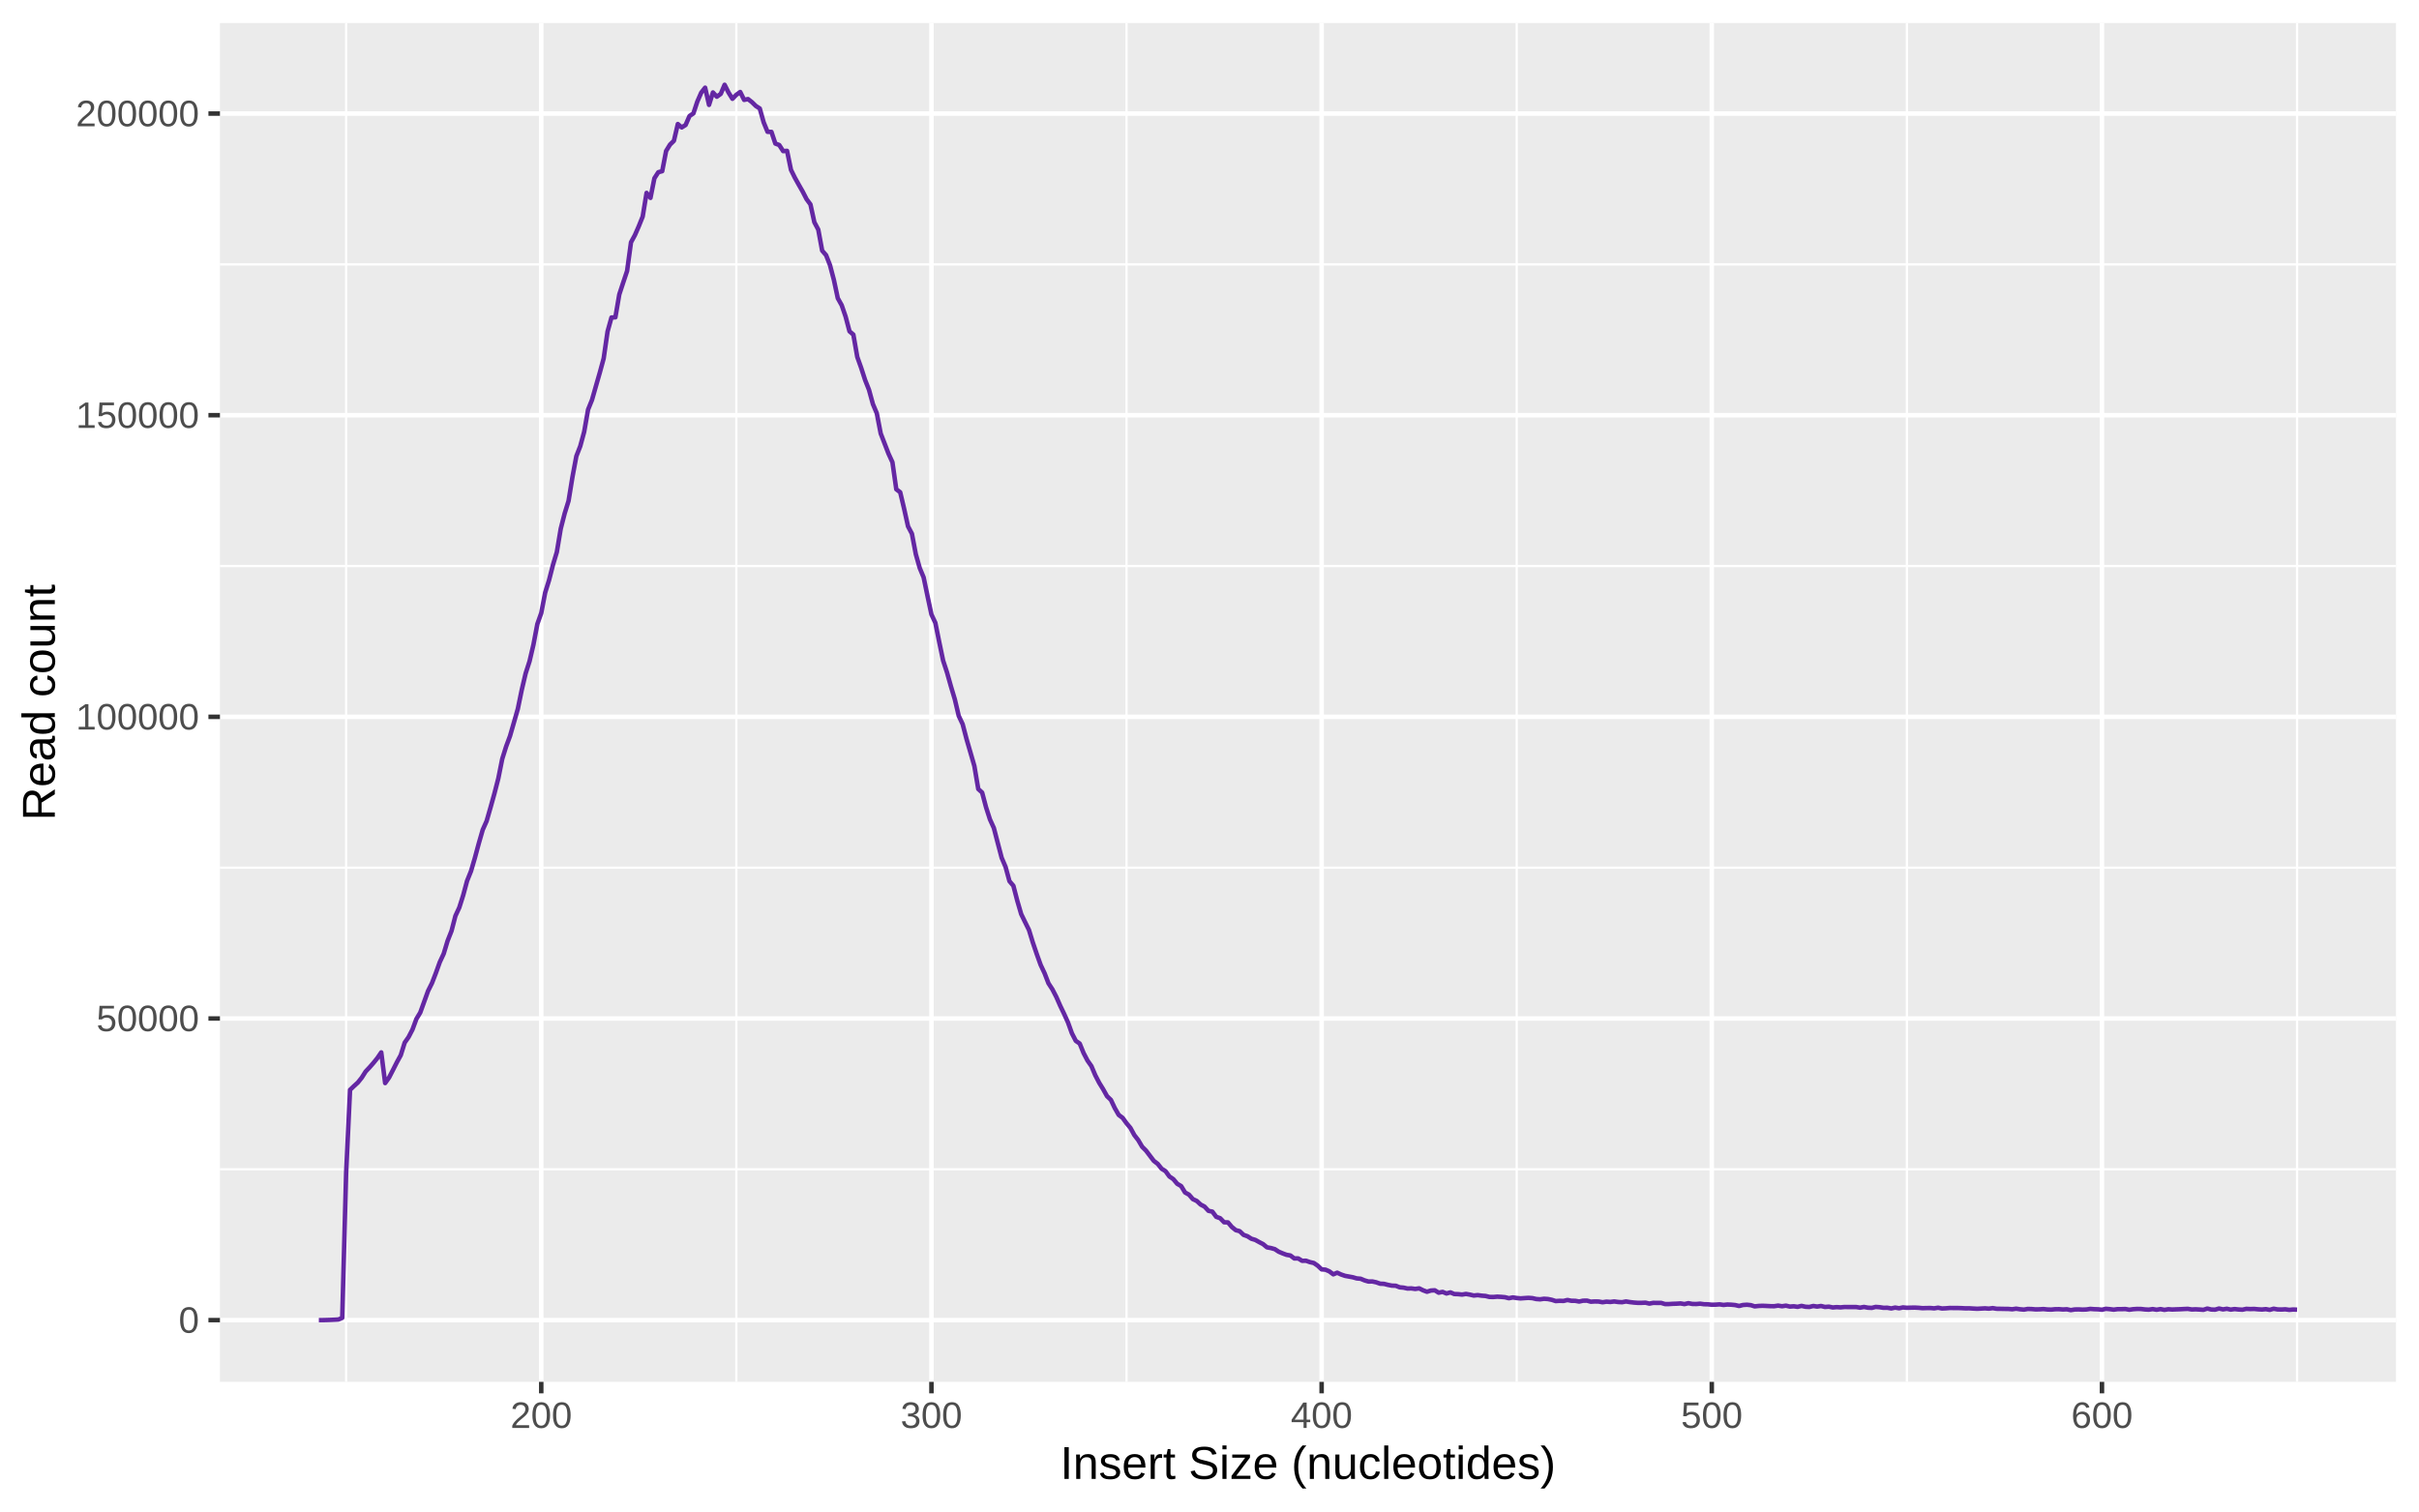
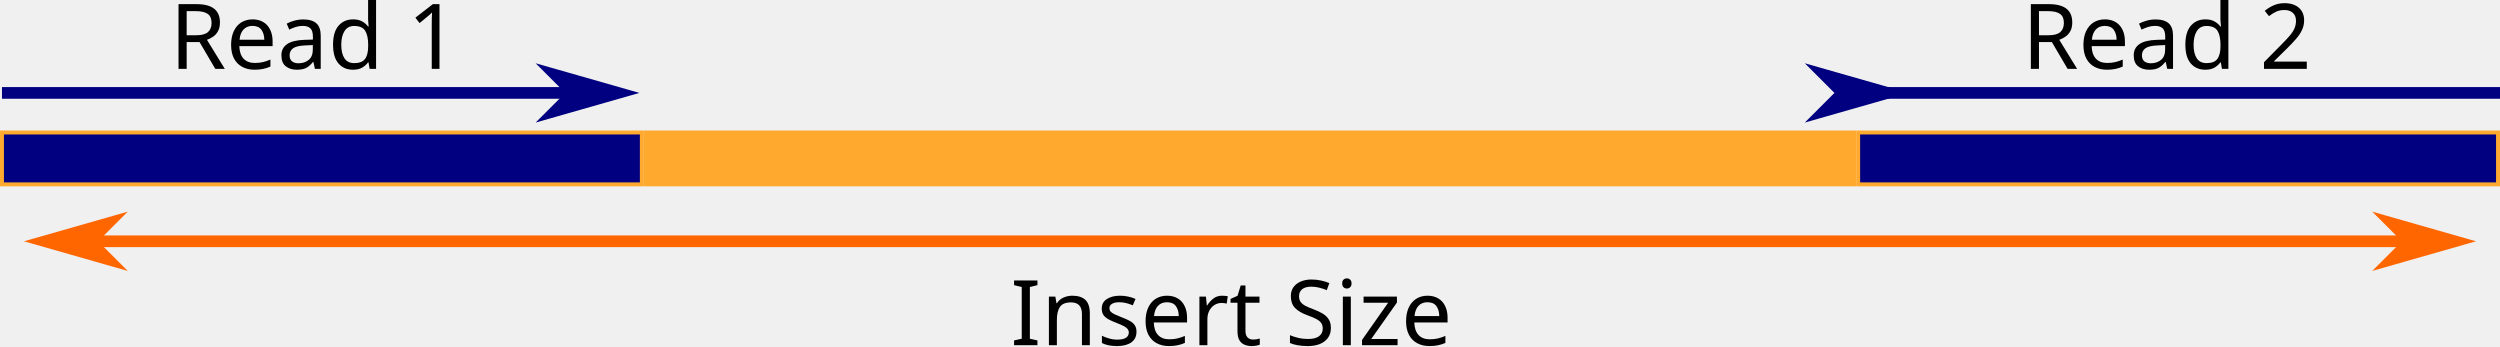
- <svg xmlns="http://www.w3.org/2000/svg" viewBox="0 0 576.00 360.00">
-   <defs>
-     <style type="text/css">
-     line, polyline, polygon, path, rect, circle {
-       fill: none;
-       stroke: #000000;
-       stroke-linecap: round;
-       stroke-linejoin: round;
-       stroke-miterlimit: 10.00;
-     }
-   </style>
+ <svg xmlns="http://www.w3.org/2000/svg" id="svg8" version="1.1" viewBox="0 0 484.818 67.189" height="67.189mm" width="484.818mm">
+   <defs id="defs2">
+     <marker style="overflow:visible" id="marker1959" refX="0" refY="0" orient="auto">
+       <path transform="matrix(0.4,0,0,0.4,4,0)" style="fill:#ff6600;fill-opacity:1;fill-rule:evenodd;stroke:#ff6600;stroke-width:1pt;stroke-opacity:1" d="M 0,0 5,-5 -12.5,0 5,5 Z" id="path1957" />
+     </marker>
+     <marker orient="auto" refY="0" refX="0" id="marker1613" style="overflow:visible">
+       <path id="path1611" d="M 0,0 5,-5 -12.5,0 5,5 Z" style="fill:#ff6600;fill-opacity:1;fill-rule:evenodd;stroke:#ff6600;stroke-width:1pt;stroke-opacity:1" transform="matrix(-0.4,0,0,-0.4,-4,0)" />
+     </marker>
+     <marker style="overflow:visible" id="Arrow1Mstart" refX="0" refY="0" orient="auto">
+       <path transform="matrix(0.4,0,0,0.4,4,0)" style="fill:#000080;fill-opacity:1;fill-rule:evenodd;stroke:#000080;stroke-width:1pt;stroke-opacity:1" d="M 0,0 5,-5 -12.5,0 5,5 Z" id="path837" />
+     </marker>
+     <marker style="overflow:visible" id="Arrow1Lstart" refX="0" refY="0" orient="auto">
+       <path transform="matrix(0.8,0,0,0.8,10,0)" style="fill:#000080;fill-opacity:1;fill-rule:evenodd;stroke:#000080;stroke-width:1pt;stroke-opacity:1" d="M 0,0 5,-5 -12.5,0 5,5 Z" id="path831" />
+     </marker>
+     <marker orient="auto" refY="0" refX="0" id="marker1453" style="overflow:visible">
+       <path id="path1451" d="M 0,0 5,-5 -12.5,0 5,5 Z" style="fill:#000080;fill-opacity:1;fill-rule:evenodd;stroke:#000080;stroke-width:1pt;stroke-opacity:1" transform="matrix(-0.4,0,0,-0.4,-4,0)" />
+     </marker>
+     <marker style="overflow:visible" id="Arrow1Mend" refX="0" refY="0" orient="auto">
+       <path transform="matrix(-0.4,0,0,-0.4,-4,0)" style="fill:#000080;fill-opacity:1;fill-rule:evenodd;stroke:#000080;stroke-width:1pt;stroke-opacity:1" d="M 0,0 5,-5 -12.5,0 5,5 Z" id="path840" />
+     </marker>
+     <marker style="overflow:visible" id="Arrow1Lend" refX="0" refY="0" orient="auto">
+       <path transform="matrix(-0.8,0,0,-0.8,-10,0)" style="fill:#000080;fill-opacity:1;fill-rule:evenodd;stroke:#000080;stroke-width:1pt;stroke-opacity:1" d="M 0,0 5,-5 -12.5,0 5,5 Z" id="path834" />
+     </marker>
  </defs>
-   <rect width="100%" height="100%" style="stroke: none; fill: #FFFFFF;" />
-   <rect x="0.00" y="0.00" width="576.00" height="360.00" style="stroke-width: 1.07; stroke: #FFFFFF; fill: #FFFFFF;" />
-   <defs>
-     <clipPath id="cpNTIuMzd8NTcwLjUyfDMyOS4xMnw1LjQ4">
-       <rect x="52.37" y="5.48" width="518.15" height="323.64" />
-     </clipPath>
-   </defs>
-   <rect x="52.37" y="5.48" width="518.15" height="323.64" style="stroke-width: 1.07; stroke: none; fill: #EBEBEB;" clip-path="url(#cpNTIuMzd8NTcwLjUyfDMyOS4xMnw1LjQ4)" />
-   <polyline points="52.37,278.49 570.52,278.49 " style="stroke-width: 0.53; stroke: #FFFFFF; stroke-linecap: butt;" clip-path="url(#cpNTIuMzd8NTcwLjUyfDMyOS4xMnw1LjQ4)" />
-   <polyline points="52.37,206.65 570.52,206.65 " style="stroke-width: 0.53; stroke: #FFFFFF; stroke-linecap: butt;" clip-path="url(#cpNTIuMzd8NTcwLjUyfDMyOS4xMnw1LjQ4)" />
-   <polyline points="52.37,134.81 570.52,134.81 " style="stroke-width: 0.53; stroke: #FFFFFF; stroke-linecap: butt;" clip-path="url(#cpNTIuMzd8NTcwLjUyfDMyOS4xMnw1LjQ4)" />
-   <polyline points="52.37,62.97 570.52,62.97 " style="stroke-width: 0.53; stroke: #FFFFFF; stroke-linecap: butt;" clip-path="url(#cpNTIuMzd8NTcwLjUyfDMyOS4xMnw1LjQ4)" />
-   <polyline points="82.42,329.12 82.42,5.48 " style="stroke-width: 0.53; stroke: #FFFFFF; stroke-linecap: butt;" clip-path="url(#cpNTIuMzd8NTcwLjUyfDMyOS4xMnw1LjQ4)" />
-   <polyline points="175.33,329.12 175.33,5.48 " style="stroke-width: 0.53; stroke: #FFFFFF; stroke-linecap: butt;" clip-path="url(#cpNTIuMzd8NTcwLjUyfDMyOS4xMnw1LjQ4)" />
-   <polyline points="268.24,329.12 268.24,5.48 " style="stroke-width: 0.53; stroke: #FFFFFF; stroke-linecap: butt;" clip-path="url(#cpNTIuMzd8NTcwLjUyfDMyOS4xMnw1LjQ4)" />
-   <polyline points="361.15,329.12 361.15,5.48 " style="stroke-width: 0.53; stroke: #FFFFFF; stroke-linecap: butt;" clip-path="url(#cpNTIuMzd8NTcwLjUyfDMyOS4xMnw1LjQ4)" />
-   <polyline points="454.06,329.12 454.06,5.48 " style="stroke-width: 0.53; stroke: #FFFFFF; stroke-linecap: butt;" clip-path="url(#cpNTIuMzd8NTcwLjUyfDMyOS4xMnw1LjQ4)" />
-   <polyline points="546.97,329.12 546.97,5.48 " style="stroke-width: 0.53; stroke: #FFFFFF; stroke-linecap: butt;" clip-path="url(#cpNTIuMzd8NTcwLjUyfDMyOS4xMnw1LjQ4)" />
-   <polyline points="52.37,314.41 570.52,314.41 " style="stroke-width: 1.07; stroke: #FFFFFF; stroke-linecap: butt;" clip-path="url(#cpNTIuMzd8NTcwLjUyfDMyOS4xMnw1LjQ4)" />
-   <polyline points="52.37,242.57 570.52,242.57 " style="stroke-width: 1.07; stroke: #FFFFFF; stroke-linecap: butt;" clip-path="url(#cpNTIuMzd8NTcwLjUyfDMyOS4xMnw1LjQ4)" />
-   <polyline points="52.37,170.73 570.52,170.73 " style="stroke-width: 1.07; stroke: #FFFFFF; stroke-linecap: butt;" clip-path="url(#cpNTIuMzd8NTcwLjUyfDMyOS4xMnw1LjQ4)" />
-   <polyline points="52.37,98.89 570.52,98.89 " style="stroke-width: 1.07; stroke: #FFFFFF; stroke-linecap: butt;" clip-path="url(#cpNTIuMzd8NTcwLjUyfDMyOS4xMnw1LjQ4)" />
-   <polyline points="52.37,27.05 570.52,27.05 " style="stroke-width: 1.07; stroke: #FFFFFF; stroke-linecap: butt;" clip-path="url(#cpNTIuMzd8NTcwLjUyfDMyOS4xMnw1LjQ4)" />
-   <polyline points="128.88,329.12 128.88,5.48 " style="stroke-width: 1.07; stroke: #FFFFFF; stroke-linecap: butt;" clip-path="url(#cpNTIuMzd8NTcwLjUyfDMyOS4xMnw1LjQ4)" />
-   <polyline points="221.79,329.12 221.79,5.48 " style="stroke-width: 1.07; stroke: #FFFFFF; stroke-linecap: butt;" clip-path="url(#cpNTIuMzd8NTcwLjUyfDMyOS4xMnw1LjQ4)" />
-   <polyline points="314.70,329.12 314.70,5.48 " style="stroke-width: 1.07; stroke: #FFFFFF; stroke-linecap: butt;" clip-path="url(#cpNTIuMzd8NTcwLjUyfDMyOS4xMnw1LjQ4)" />
-   <polyline points="407.60,329.12 407.60,5.48 " style="stroke-width: 1.07; stroke: #FFFFFF; stroke-linecap: butt;" clip-path="url(#cpNTIuMzd8NTcwLjUyfDMyOS4xMnw1LjQ4)" />
-   <polyline points="500.51,329.12 500.51,5.48 " style="stroke-width: 1.07; stroke: #FFFFFF; stroke-linecap: butt;" clip-path="url(#cpNTIuMzd8NTcwLjUyfDMyOS4xMnw1LjQ4)" />
-   <polyline points="75.92,314.41 76.85,314.41 77.78,314.39 78.71,314.36 79.63,314.32 80.56,314.27 81.49,313.88 82.42,279.34 83.35,259.57 84.28,258.68 85.21,257.83 86.14,256.67 87.07,255.20 88.00,254.21 88.93,253.15 89.85,252.01 90.78,250.65 91.71,257.96 92.64,256.65 93.57,254.84 94.50,253.01 95.43,251.31 96.36,248.33 97.29,247.00 98.22,245.20 99.15,242.68 100.07,241.16 101.00,238.59 101.93,236.01 102.86,234.14 103.79,231.74 104.72,229.15 105.65,227.15 106.58,224.08 107.51,221.72 108.44,218.15 109.37,216.14 110.29,213.23 111.22,209.79 112.15,207.48 113.08,204.31 114.01,200.86 114.94,197.64 115.87,195.56 116.80,192.32 117.73,188.99 118.66,185.38 119.59,180.75 120.51,177.81 121.44,175.31 122.37,172.08 123.30,168.84 124.23,164.33 125.16,160.39 126.09,157.50 127.02,153.54 127.95,148.63 128.88,146.01 129.81,141.16 130.73,138.20 131.66,134.57 132.59,131.48 133.52,125.93 134.45,122.30 135.38,119.30 136.31,113.60 137.24,108.64 138.17,106.26 139.10,102.84 140.03,97.55 140.96,95.25 141.88,92.02 142.81,88.79 143.74,85.37 144.67,78.96 145.60,75.62 146.53,75.57 147.46,70.14 148.39,67.31 149.32,64.53 150.25,57.71 151.18,56.00 152.10,53.90 153.03,51.58 153.96,45.94 154.89,47.13 155.82,42.46 156.75,41.02 157.68,40.77 158.61,35.96 159.54,34.44 160.47,33.53 161.40,29.54 162.32,30.35 163.25,29.77 164.18,27.63 165.11,27.01 166.04,24.20 166.97,22.07 167.90,20.88 168.83,24.98 169.76,22.02 170.69,23.03 171.62,22.36 172.54,20.19 173.47,22.03 174.40,23.53 175.33,22.58 176.26,21.91 177.19,23.79 178.12,23.60 179.05,24.33 179.98,25.24 180.91,25.84 181.84,29.14 182.76,31.39 183.69,31.41 184.62,34.19 185.55,34.54 186.48,35.99 187.41,35.93 188.34,40.45 189.27,42.33 190.20,44.00 191.13,45.63 192.06,47.44 192.98,48.68 193.91,52.93 194.84,54.68 195.77,59.70 196.70,60.77 197.63,63.14 198.56,66.67 199.49,71.03 200.42,72.69 201.35,75.40 202.28,78.91 203.20,79.70 204.13,85.01 205.06,87.62 205.99,90.50 206.92,92.84 207.85,96.23 208.78,98.44 209.71,103.25 210.64,105.65 211.57,108.06 212.50,110.09 213.42,116.53 214.35,117.24 215.28,121.15 216.21,125.35 217.14,127.12 218.07,132.00 219.00,135.28 219.93,137.52 220.86,141.99 221.79,146.35 222.72,148.34 223.64,152.89 224.57,157.33 225.50,160.17 226.43,163.47 227.36,166.57 228.29,170.50 229.22,172.48 230.15,176.03 231.08,179.22 232.01,182.44 232.94,187.92 233.86,188.76 234.79,192.26 235.72,195.15 236.65,197.20 237.58,200.77 238.51,204.30 239.44,206.47 240.37,209.88 241.30,210.96 242.23,214.52 243.16,217.71 244.08,219.60 245.01,221.48 245.94,224.51 246.87,227.24 247.80,229.83 248.73,231.80 249.66,234.20 250.59,235.63 251.52,237.43 252.45,239.54 253.38,241.48 254.30,243.51 255.23,246.09 256.16,247.90 257.09,248.54 258.02,250.81 258.95,252.59 259.88,253.92 260.81,256.11 261.74,257.90 262.67,259.41 263.60,261.08 264.52,261.96 265.45,263.92 266.38,265.54 267.31,266.24 268.24,267.52 269.17,268.64 270.10,270.34 271.03,271.54 271.96,273.12 272.89,274.05 273.82,275.28 274.74,276.49 275.67,277.20 276.60,278.36 277.53,278.94 278.46,280.21 279.39,280.84 280.32,281.95 281.25,282.49 282.18,284.02 283.11,284.53 284.04,285.60 284.96,286.03 285.89,286.89 286.82,287.38 287.75,288.38 288.68,288.58 289.61,289.82 290.54,290.14 291.47,291.11 292.40,291.14 293.33,292.24 294.26,292.99 295.18,293.23 296.11,294.11 297.04,294.44 297.97,295.03 298.90,295.31 299.83,295.83 300.76,296.31 301.69,297.08 302.62,297.25 303.55,297.51 304.48,298.12 305.40,298.51 306.33,298.86 307.26,299.02 308.19,299.72 309.12,299.72 310.05,300.29 310.98,300.27 311.91,300.60 312.84,300.81 313.77,301.45 314.70,302.33 315.62,302.40 316.55,302.81 317.48,303.51 318.41,303.12 319.34,303.55 320.27,303.87 321.20,304.04 322.13,304.21 323.06,304.48 323.99,304.56 324.92,304.95 325.84,305.22 326.77,305.21 327.70,305.41 328.63,305.74 329.56,305.78 330.49,306.02 331.42,306.20 332.35,306.23 333.28,306.60 334.21,306.68 335.14,306.89 336.06,306.86 336.99,306.99 337.92,306.85 338.85,307.31 339.78,307.66 340.71,307.37 341.64,307.31 342.57,307.88 343.50,307.69 344.43,308.07 345.36,307.81 346.28,308.20 347.21,308.23 348.14,308.33 349.07,308.18 350.00,308.34 350.93,308.56 351.86,308.46 352.79,308.59 353.72,308.66 354.65,308.89 355.58,308.91 356.50,308.83 357.43,308.88 358.36,308.96 359.29,309.20 360.22,309.01 361.15,309.15 362.08,309.24 363.01,309.17 363.94,309.11 364.87,309.18 365.80,309.39 366.72,309.46 367.65,309.33 368.58,309.39 369.51,309.58 370.44,309.88 371.37,309.82 372.30,309.85 373.23,309.62 374.16,309.81 375.09,309.82 376.02,309.99 376.94,309.79 377.87,309.77 378.80,310.03 379.73,309.97 380.66,309.99 381.59,310.16 382.52,310.02 383.45,310.09 384.38,309.97 385.31,310.10 386.24,310.15 387.16,309.97 388.09,310.12 389.02,310.23 389.95,310.30 390.88,310.30 391.81,310.26 392.74,310.48 393.67,310.30 394.60,310.32 395.53,310.31 396.46,310.59 397.38,310.59 398.31,310.53 399.24,310.50 400.17,310.44 401.10,310.60 402.03,310.38 402.96,310.56 403.89,310.58 404.82,310.50 405.75,310.63 406.68,310.65 407.60,310.75 408.53,310.73 409.46,310.66 410.39,310.80 411.32,310.70 412.25,310.74 413.18,310.83 414.11,311.05 415.04,310.81 415.97,310.75 416.90,310.85 417.82,311.14 418.75,311.04 419.68,311.00 420.61,311.04 421.54,311.09 422.47,311.10 423.40,310.96 424.33,311.11 425.26,310.97 426.19,311.19 427.12,311.12 428.04,311.25 428.97,311.02 429.90,311.23 430.83,311.28 431.76,311.05 432.69,311.19 433.62,311.05 434.55,311.28 435.48,311.21 436.41,311.40 437.34,311.32 438.26,311.38 439.19,311.29 440.12,311.30 441.05,311.30 441.98,311.30 442.91,311.45 443.84,311.28 444.77,311.45 445.70,311.50 446.63,311.27 447.56,311.34 448.48,311.48 449.41,311.47 450.34,311.63 451.27,311.43 452.20,311.59 453.13,311.39 454.06,311.48 454.99,311.45 455.92,311.43 456.85,311.48 457.78,311.57 458.70,311.54 459.63,311.53 460.56,311.61 461.49,311.46 462.42,311.64 463.35,311.60 464.28,311.52 465.21,311.53 466.14,311.53 467.07,311.56 468.00,311.61 468.92,311.60 469.85,311.66 470.78,311.71 471.71,311.66 472.64,311.61 473.57,311.68 474.50,311.56 475.43,311.71 476.36,311.72 477.29,311.74 478.22,311.75 479.14,311.83 480.07,311.69 481.00,311.83 481.93,311.91 482.86,311.75 483.79,311.78 484.72,311.86 485.65,311.84 486.58,311.78 487.51,311.88 488.44,311.91 489.36,311.82 490.29,311.81 491.22,311.88 492.15,311.83 493.08,312.03 494.01,311.88 494.94,311.86 495.87,311.91 496.80,311.88 497.73,311.74 498.66,311.81 499.58,311.84 500.51,311.94 501.44,311.72 502.37,311.80 503.30,311.92 504.23,311.80 505.16,311.80 506.09,311.77 507.02,311.94 507.95,311.81 508.88,311.75 509.80,311.76 510.73,311.87 511.66,311.92 512.59,311.79 513.52,311.94 514.45,311.79 515.38,311.97 516.31,311.82 517.24,311.89 518.17,311.85 519.10,311.82 520.02,311.77 520.95,311.73 521.88,311.88 522.81,311.84 523.74,311.89 524.67,311.96 525.60,311.66 526.53,311.89 527.46,311.92 528.39,311.65 529.32,311.86 530.24,311.71 531.17,311.91 532.10,311.78 533.03,311.88 533.96,311.93 534.89,311.73 535.82,311.78 536.75,311.75 537.68,311.84 538.61,311.89 539.54,311.80 540.46,311.97 541.39,311.70 542.32,311.87 543.25,311.89 544.18,311.84 545.11,311.97 546.04,311.89 546.97,311.93 " style="stroke-width: 1.07; stroke: #6427A3; stroke-linecap: butt;" clip-path="url(#cpNTIuMzd8NTcwLjUyfDMyOS4xMnw1LjQ4)" />
-   <defs>
-     <clipPath id="cpMC4wMHw1NzYuMDB8MzYwLjAwfDAuMDA=">
-       <rect x="0.00" y="0.00" width="576.00" height="360.00" />
-     </clipPath>
-   </defs>
-   <g clip-path="url(#cpMC4wMHw1NzYuMDB8MzYwLjAwfDAuMDA=)">
-     <text x="42.54" y="317.44" style="font-size: 8.80px; fill: #4D4D4D; font-family: Arimo;" textLength="4.89px" lengthAdjust="spacingAndGlyphs">0</text>
-   </g>
-   <g clip-path="url(#cpMC4wMHw1NzYuMDB8MzYwLjAwfDAuMDA=)">
-     <text x="22.96" y="245.60" style="font-size: 8.80px; fill: #4D4D4D; font-family: Arimo;" textLength="24.47px" lengthAdjust="spacingAndGlyphs">50000</text>
-   </g>
-   <g clip-path="url(#cpMC4wMHw1NzYuMDB8MzYwLjAwfDAuMDA=)">
-     <text x="18.07" y="173.76" style="font-size: 8.80px; fill: #4D4D4D; font-family: Arimo;" textLength="29.36px" lengthAdjust="spacingAndGlyphs">100000</text>
-   </g>
-   <g clip-path="url(#cpMC4wMHw1NzYuMDB8MzYwLjAwfDAuMDA=)">
-     <text x="18.07" y="101.92" style="font-size: 8.80px; fill: #4D4D4D; font-family: Arimo;" textLength="29.36px" lengthAdjust="spacingAndGlyphs">150000</text>
-   </g>
-   <g clip-path="url(#cpMC4wMHw1NzYuMDB8MzYwLjAwfDAuMDA=)">
-     <text x="18.07" y="30.08" style="font-size: 8.80px; fill: #4D4D4D; font-family: Arimo;" textLength="29.36px" lengthAdjust="spacingAndGlyphs">200000</text>
-   </g>
-   <polyline points="49.63,314.41 52.37,314.41 " style="stroke-width: 1.07; stroke: #333333; stroke-linecap: butt;" clip-path="url(#cpMC4wMHw1NzYuMDB8MzYwLjAwfDAuMDA=)" />
-   <polyline points="49.63,242.57 52.37,242.57 " style="stroke-width: 1.07; stroke: #333333; stroke-linecap: butt;" clip-path="url(#cpMC4wMHw1NzYuMDB8MzYwLjAwfDAuMDA=)" />
-   <polyline points="49.63,170.73 52.37,170.73 " style="stroke-width: 1.07; stroke: #333333; stroke-linecap: butt;" clip-path="url(#cpMC4wMHw1NzYuMDB8MzYwLjAwfDAuMDA=)" />
-   <polyline points="49.63,98.89 52.37,98.89 " style="stroke-width: 1.07; stroke: #333333; stroke-linecap: butt;" clip-path="url(#cpMC4wMHw1NzYuMDB8MzYwLjAwfDAuMDA=)" />
-   <polyline points="49.63,27.05 52.37,27.05 " style="stroke-width: 1.07; stroke: #333333; stroke-linecap: butt;" clip-path="url(#cpMC4wMHw1NzYuMDB8MzYwLjAwfDAuMDA=)" />
-   <polyline points="128.88,331.86 128.88,329.12 " style="stroke-width: 1.07; stroke: #333333; stroke-linecap: butt;" clip-path="url(#cpMC4wMHw1NzYuMDB8MzYwLjAwfDAuMDA=)" />
-   <polyline points="221.79,331.86 221.79,329.12 " style="stroke-width: 1.07; stroke: #333333; stroke-linecap: butt;" clip-path="url(#cpMC4wMHw1NzYuMDB8MzYwLjAwfDAuMDA=)" />
-   <polyline points="314.70,331.86 314.70,329.12 " style="stroke-width: 1.07; stroke: #333333; stroke-linecap: butt;" clip-path="url(#cpMC4wMHw1NzYuMDB8MzYwLjAwfDAuMDA=)" />
-   <polyline points="407.60,331.86 407.60,329.12 " style="stroke-width: 1.07; stroke: #333333; stroke-linecap: butt;" clip-path="url(#cpMC4wMHw1NzYuMDB8MzYwLjAwfDAuMDA=)" />
-   <polyline points="500.51,331.86 500.51,329.12 " style="stroke-width: 1.07; stroke: #333333; stroke-linecap: butt;" clip-path="url(#cpMC4wMHw1NzYuMDB8MzYwLjAwfDAuMDA=)" />
-   <g clip-path="url(#cpMC4wMHw1NzYuMDB8MzYwLjAwfDAuMDA=)">
-     <text x="121.54" y="340.10" style="font-size: 8.80px; fill: #4D4D4D; font-family: Arimo;" textLength="14.68px" lengthAdjust="spacingAndGlyphs">200</text>
-   </g>
-   <g clip-path="url(#cpMC4wMHw1NzYuMDB8MzYwLjAwfDAuMDA=)">
-     <text x="214.44" y="340.10" style="font-size: 8.80px; fill: #4D4D4D; font-family: Arimo;" textLength="14.68px" lengthAdjust="spacingAndGlyphs">300</text>
-   </g>
-   <g clip-path="url(#cpMC4wMHw1NzYuMDB8MzYwLjAwfDAuMDA=)">
-     <text x="307.35" y="340.10" style="font-size: 8.80px; fill: #4D4D4D; font-family: Arimo;" textLength="14.68px" lengthAdjust="spacingAndGlyphs">400</text>
-   </g>
-   <g clip-path="url(#cpMC4wMHw1NzYuMDB8MzYwLjAwfDAuMDA=)">
-     <text x="400.26" y="340.10" style="font-size: 8.80px; fill: #4D4D4D; font-family: Arimo;" textLength="14.68px" lengthAdjust="spacingAndGlyphs">500</text>
-   </g>
-   <g clip-path="url(#cpMC4wMHw1NzYuMDB8MzYwLjAwfDAuMDA=)">
-     <text x="493.17" y="340.10" style="font-size: 8.80px; fill: #4D4D4D; font-family: Arimo;" textLength="14.68px" lengthAdjust="spacingAndGlyphs">600</text>
-   </g>
-   <g clip-path="url(#cpMC4wMHw1NzYuMDB8MzYwLjAwfDAuMDA=)">
-     <text x="252.44" y="352.24" style="font-size: 11.00px; font-family: Arimo;" textLength="118.00px" lengthAdjust="spacingAndGlyphs">Insert Size (nucleotides)</text>
-   </g>
-   <g clip-path="url(#cpMC4wMHw1NzYuMDB8MzYwLjAwfDAuMDA=)">
-     <text transform="translate(13.05,195.43) rotate(-90)" style="font-size: 11.00px; font-family: Arimo;" textLength="56.26px" lengthAdjust="spacingAndGlyphs">Read count</text>
+   <g transform="translate(259.0398,80.62661)" id="layer1">
+     <g id="g2606">
+       <rect style="opacity:1;fill:#ffaa2e;fill-opacity:1;stroke:#ffaa2e;stroke-width:0.765;stroke-linecap:square;stroke-linejoin:miter;stroke-miterlimit:4;stroke-dasharray:none;stroke-dashoffset:0;stroke-opacity:1" id="rect815" width="234.345" height="10.059" x="-133.804" y="-54.934" />
+       <rect y="-54.934" x="-258.657" height="10.059" width="124.089" id="rect819" style="opacity:1;fill:#000080;fill-opacity:1;stroke:#ffaa2e;stroke-width:0.765;stroke-linecap:square;stroke-linejoin:miter;stroke-miterlimit:4;stroke-dasharray:none;stroke-dashoffset:0;stroke-opacity:1" />
+       <rect style="opacity:1;fill:#000080;fill-opacity:1;stroke:#ffaa2e;stroke-width:0.765;stroke-linecap:square;stroke-linejoin:miter;stroke-miterlimit:4;stroke-dasharray:none;stroke-dashoffset:0;stroke-opacity:1" id="rect823" width="124.089" height="10.059" x="101.307" y="-54.934" />
+     </g>
+     <text id="text827" y="-67.276" x="-226.123" style="font-style:normal;font-weight:normal;font-size:17.572px;line-height:1.25;font-family:sans-serif;letter-spacing:0px;word-spacing:0px;fill:#000000;fill-opacity:1;stroke:none;stroke-width:0.265" xml:space="preserve">
+       <tspan style="stroke-width:0.265" y="-67.276" x="-226.123" id="tspan825">Read 1</tspan>
+     </text>
+     <path id="path829" d="m -258.657,-62.608 h 119.154 v 0 0" style="fill:none;stroke:#000080;stroke-width:2.265;stroke-linecap:butt;stroke-linejoin:miter;stroke-miterlimit:4;stroke-dasharray:none;stroke-opacity:1;marker-end:url(#Arrow1Mend)" />
+     <text xml:space="preserve" style="font-style:normal;font-weight:normal;font-size:17.572px;line-height:1.25;font-family:sans-serif;letter-spacing:0px;word-spacing:0px;fill:#000000;fill-opacity:1;stroke:none;stroke-width:0.265" x="133.094" y="-67.276" id="text1447">
+       <tspan id="tspan1445" x="133.094" y="-67.276" style="stroke-width:0.265">Read 2</tspan>
+     </text>
+     <path style="fill:none;stroke:#000080;stroke-width:2.265;stroke-linecap:butt;stroke-linejoin:miter;stroke-miterlimit:4;stroke-dasharray:none;stroke-opacity:1;marker-end:url(#Arrow1Mstart)" d="M 225.778,-62.608 H 106.623 v 0 0" id="path1449" />
+     <path style="fill:#ff6600;stroke:#ff6600;stroke-width:2.265;stroke-linecap:butt;stroke-linejoin:miter;stroke-miterlimit:4;stroke-dasharray:none;stroke-opacity:1;marker-start:url(#marker1959);marker-end:url(#marker1613)" d="m -249.926,-33.835 h 466.59 v 0 0" id="path1609" />
+     <text id="text2575" y="-13.687" x="-63.085" style="font-style:normal;font-weight:normal;font-size:17.572px;line-height:1.25;font-family:sans-serif;letter-spacing:0px;word-spacing:0px;fill:#000000;fill-opacity:1;stroke:none;stroke-width:0.265" xml:space="preserve">
+       <tspan style="stroke-width:0.265" y="-13.687" x="-63.085" id="tspan2573">Insert Size</tspan>
+     </text>
  </g>
</svg>
